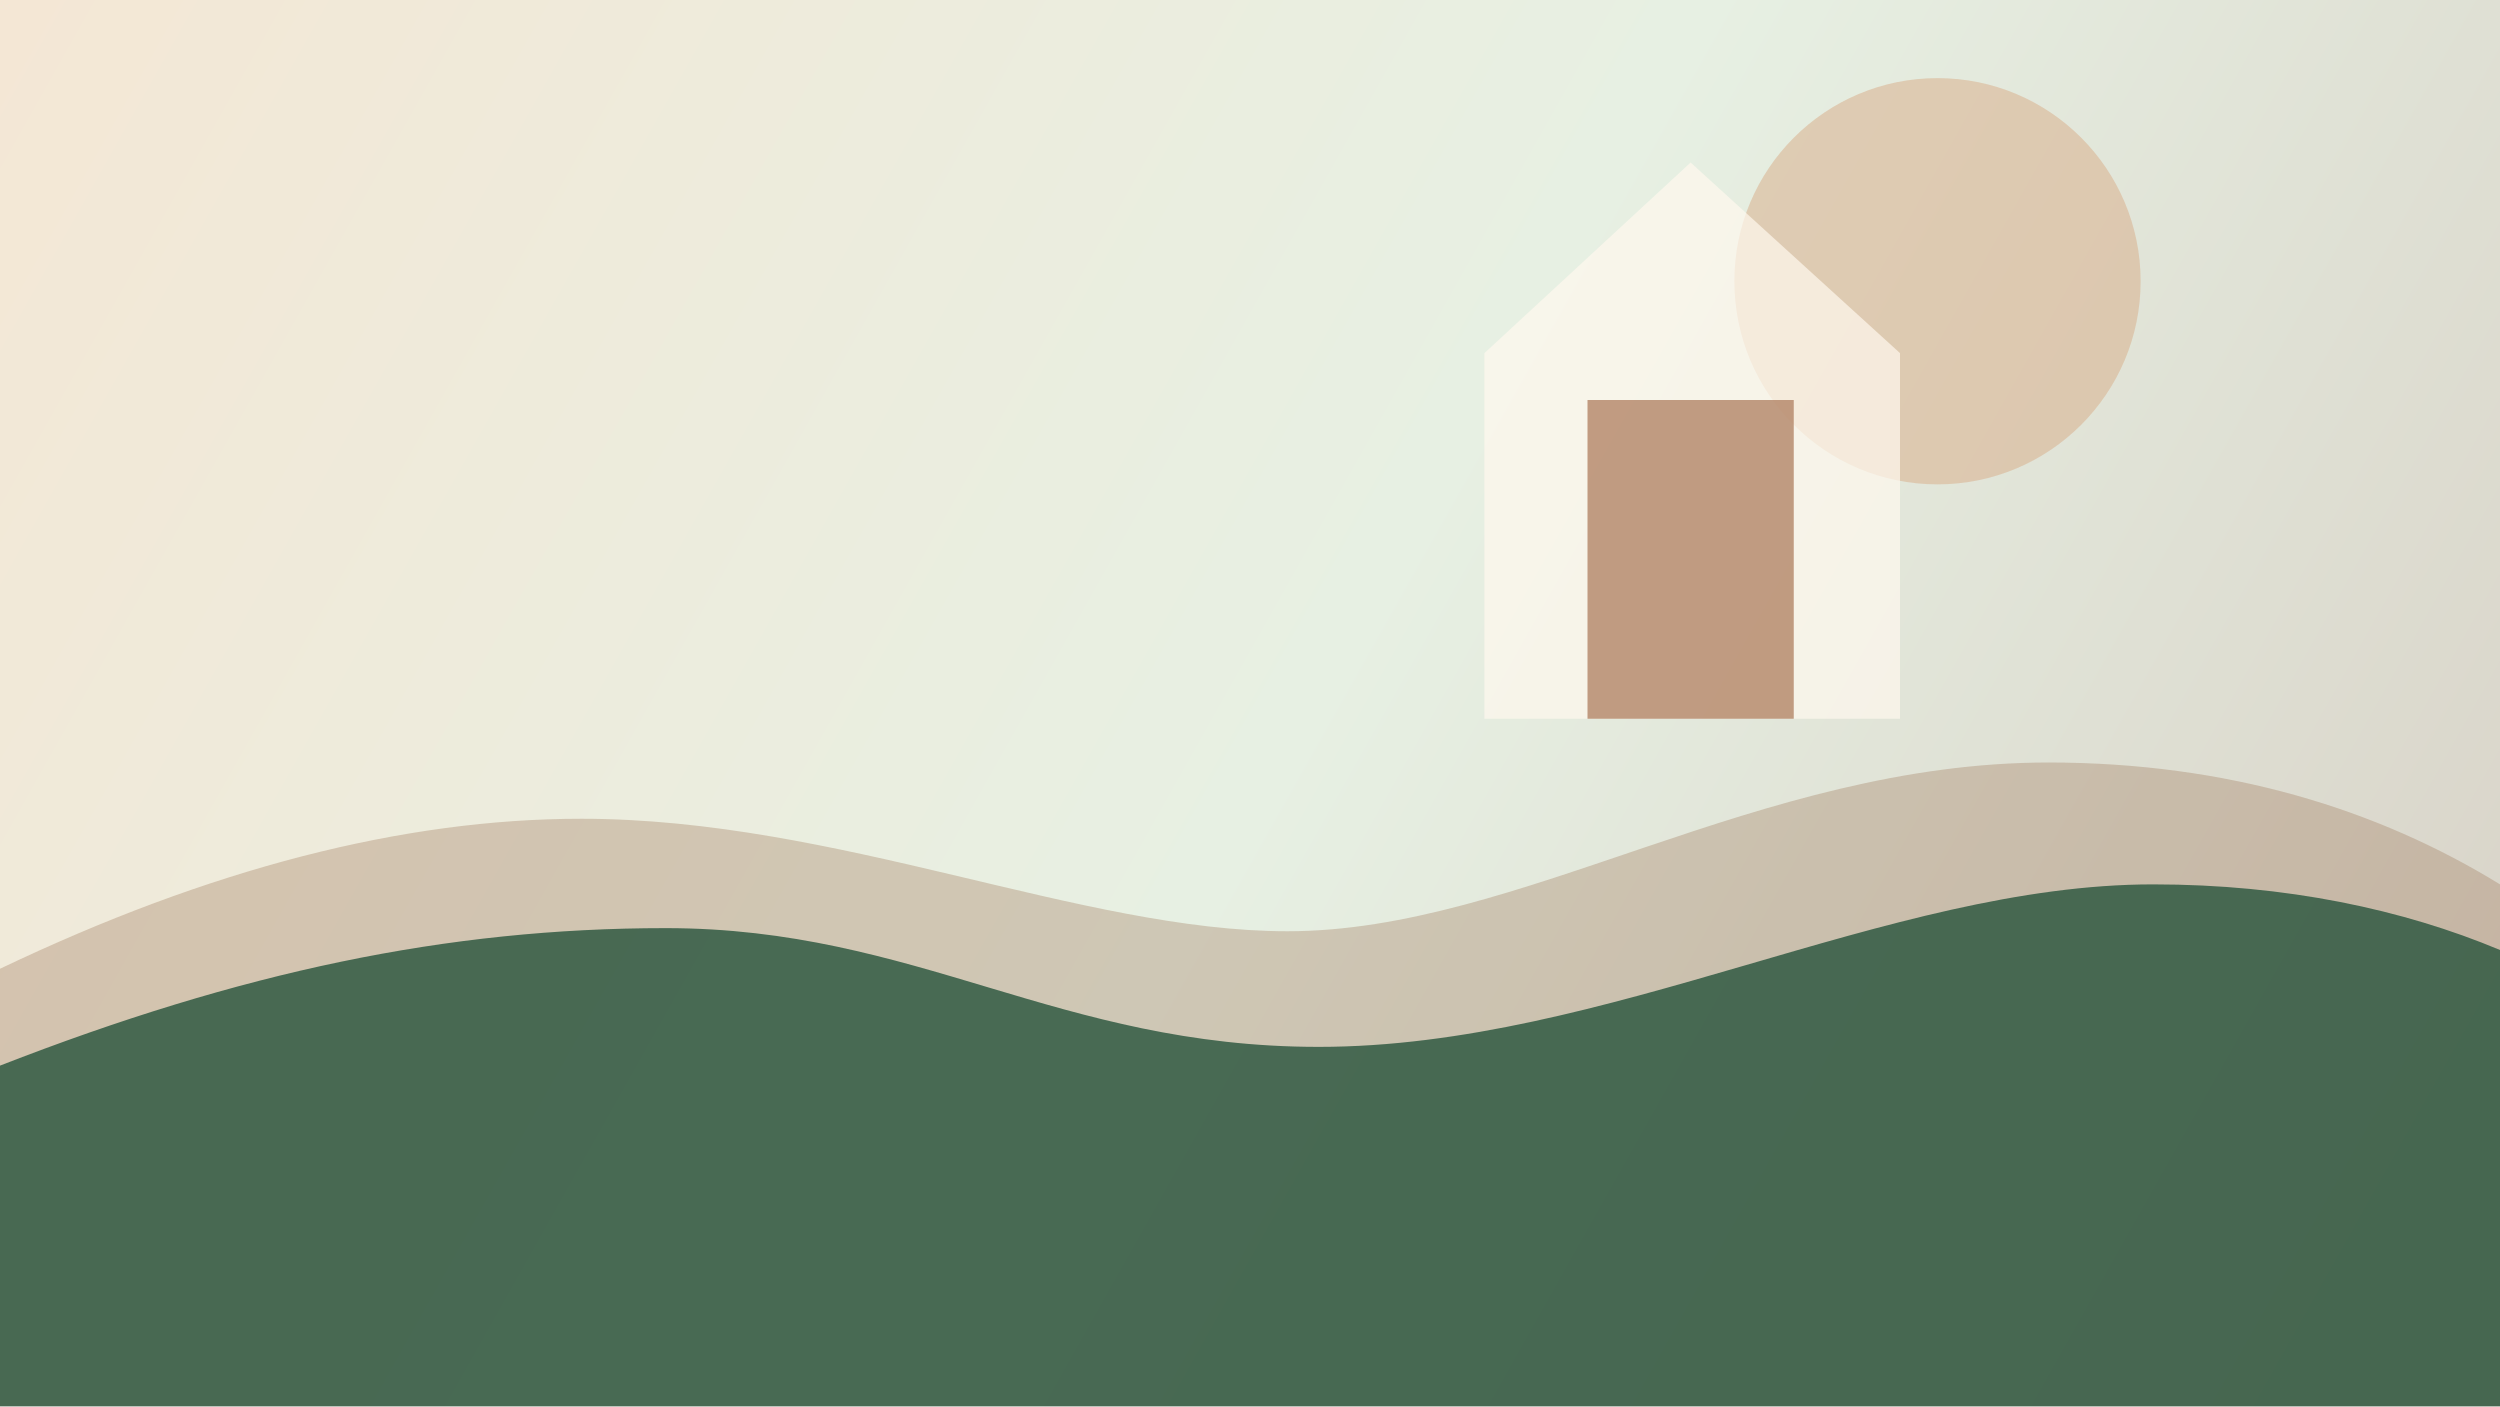
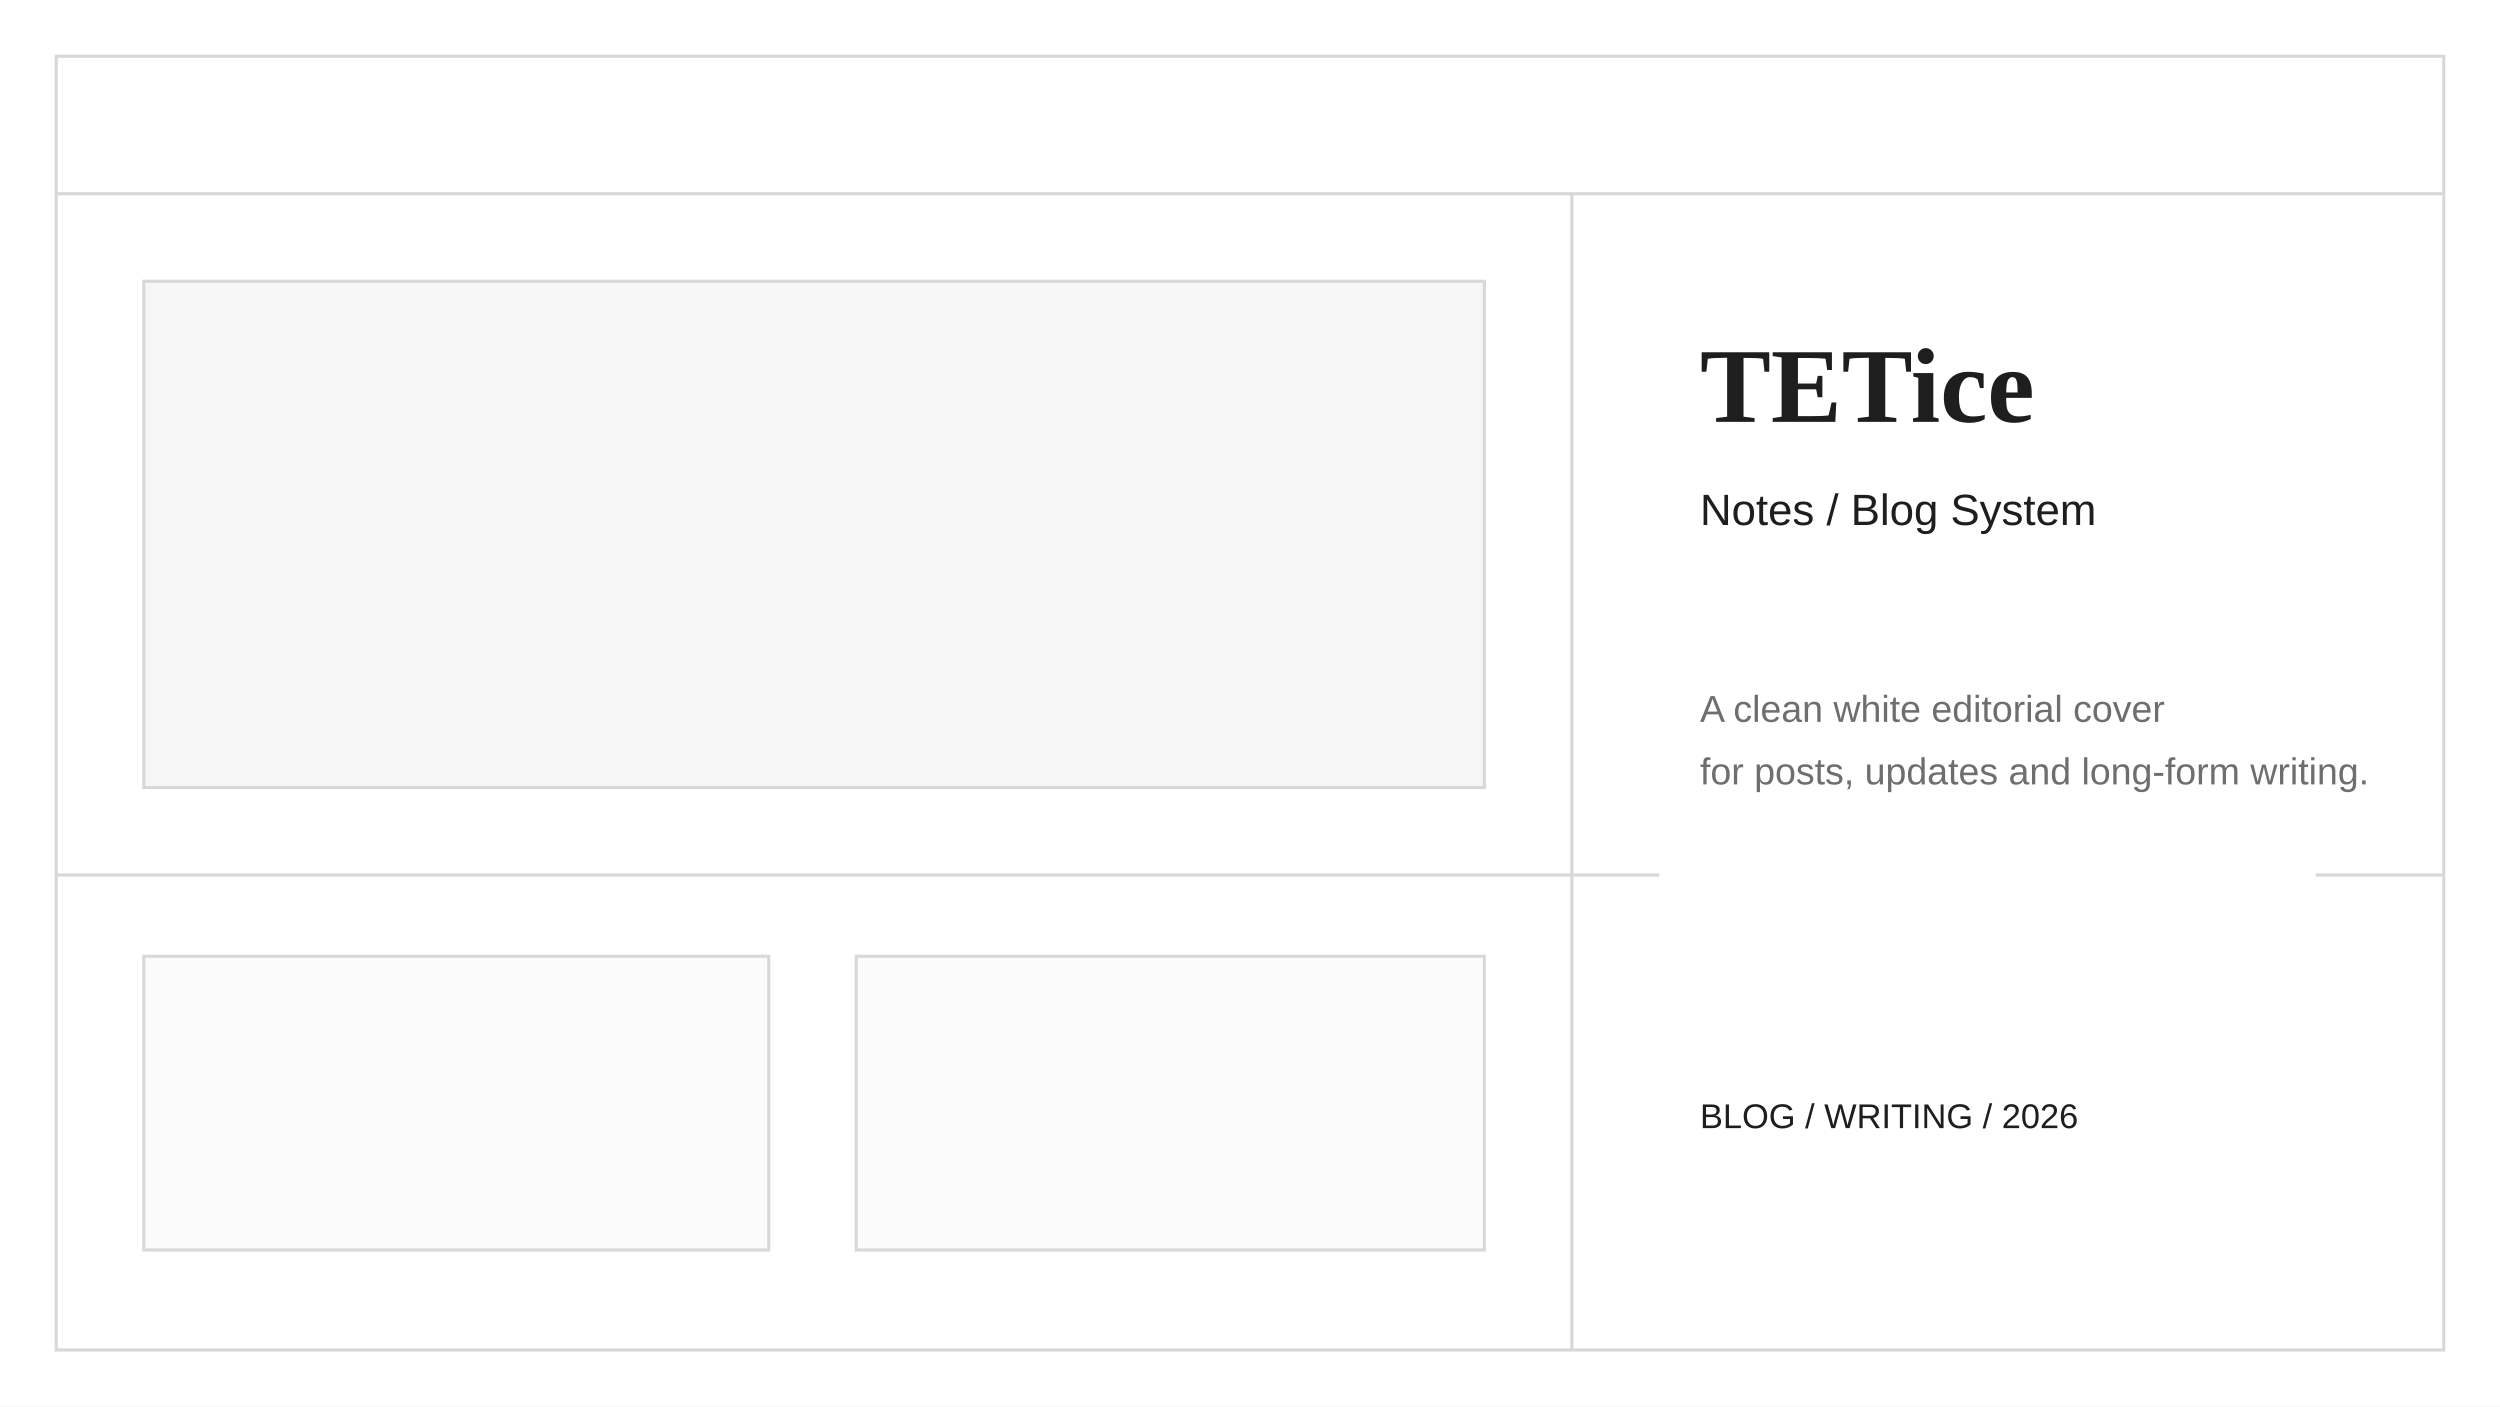
<svg xmlns="http://www.w3.org/2000/svg" width="1600" height="900" viewBox="0 0 1600 900" fill="none">
-   <defs>
-     <linearGradient id="coverBg" x1="0" y1="0" x2="1600" y2="900" gradientUnits="userSpaceOnUse">
-       <stop stop-color="#F4E7D5" />
-       <stop offset="0.52" stop-color="#E7F0E3" />
-       <stop offset="1" stop-color="#D7D0C5" />
-     </linearGradient>
-   </defs>
-   <rect width="1600" height="900" fill="url(#coverBg)" />
-   <circle cx="1240" cy="180" r="130" fill="#D9B18F" fill-opacity="0.55" />
-   <path d="M0 620C134 556 258 524 372 524C536 524 692 596 824 596C973 596 1125 488 1311 488C1426 488 1522 518 1600 566V900H0V620Z" fill="#9F7A5D" fill-opacity="0.34" />
-   <path d="M0 682C154 622 286 594 426 594C587 594 677 670 844 670C1028 670 1208 566 1378 566C1463 566 1538 582 1600 608V900H0V682Z" fill="#315A42" fill-opacity="0.85" />
-   <path d="M950 226L1082 104L1216 226V460H950V226Z" fill="#FFF8EE" fill-opacity="0.7" />
-   <path d="M1016 256H1148V460H1016V256Z" fill="#B38467" fill-opacity="0.8" />
+   <rect width="1600" height="900" fill="#FFFFFF" />
+   <rect x="36" y="36" width="1528" height="828" stroke="#D8D8D8" stroke-width="2" />
+   <line x1="36" y1="124" x2="1564" y2="124" stroke="#D8D8D8" stroke-width="2" />
+   <line x1="1006" y1="124" x2="1006" y2="864" stroke="#D8D8D8" stroke-width="2" />
+   <line x1="36" y1="560" x2="1564" y2="560" stroke="#D8D8D8" stroke-width="2" />
+   <rect x="92" y="180" width="858" height="324" fill="#F6F6F6" stroke="#D8D8D8" stroke-width="2" />
+   <rect x="92" y="612" width="400" height="188" fill="#FBFBFB" stroke="#D8D8D8" stroke-width="2" />
+   <rect x="548" y="612" width="402" height="188" fill="#FBFBFB" stroke="#D8D8D8" stroke-width="2" />
+   <rect x="1062" y="180" width="420" height="620" fill="#FFFFFF" />
+   <text x="1088" y="270" fill="#1E1E1E" font-family="Georgia, 'Times New Roman', serif" font-size="68" font-weight="700">TETice</text>
+   <text x="1088" y="336" fill="#1E1E1E" font-family="'Helvetica Neue', Arial, sans-serif" font-size="28">Notes / Blog System</text>
+   <text x="1088" y="462" fill="#6E6E6E" font-family="'Helvetica Neue', Arial, sans-serif" font-size="24">A clean white editorial cover</text>
+   <text x="1088" y="502" fill="#6E6E6E" font-family="'Helvetica Neue', Arial, sans-serif" font-size="24">for posts, updates and long-form writing.</text>
+   <text x="1088" y="722" fill="#1E1E1E" font-family="'Helvetica Neue', Arial, sans-serif" font-size="22">BLOG / WRITING / 2026</text>
</svg>
